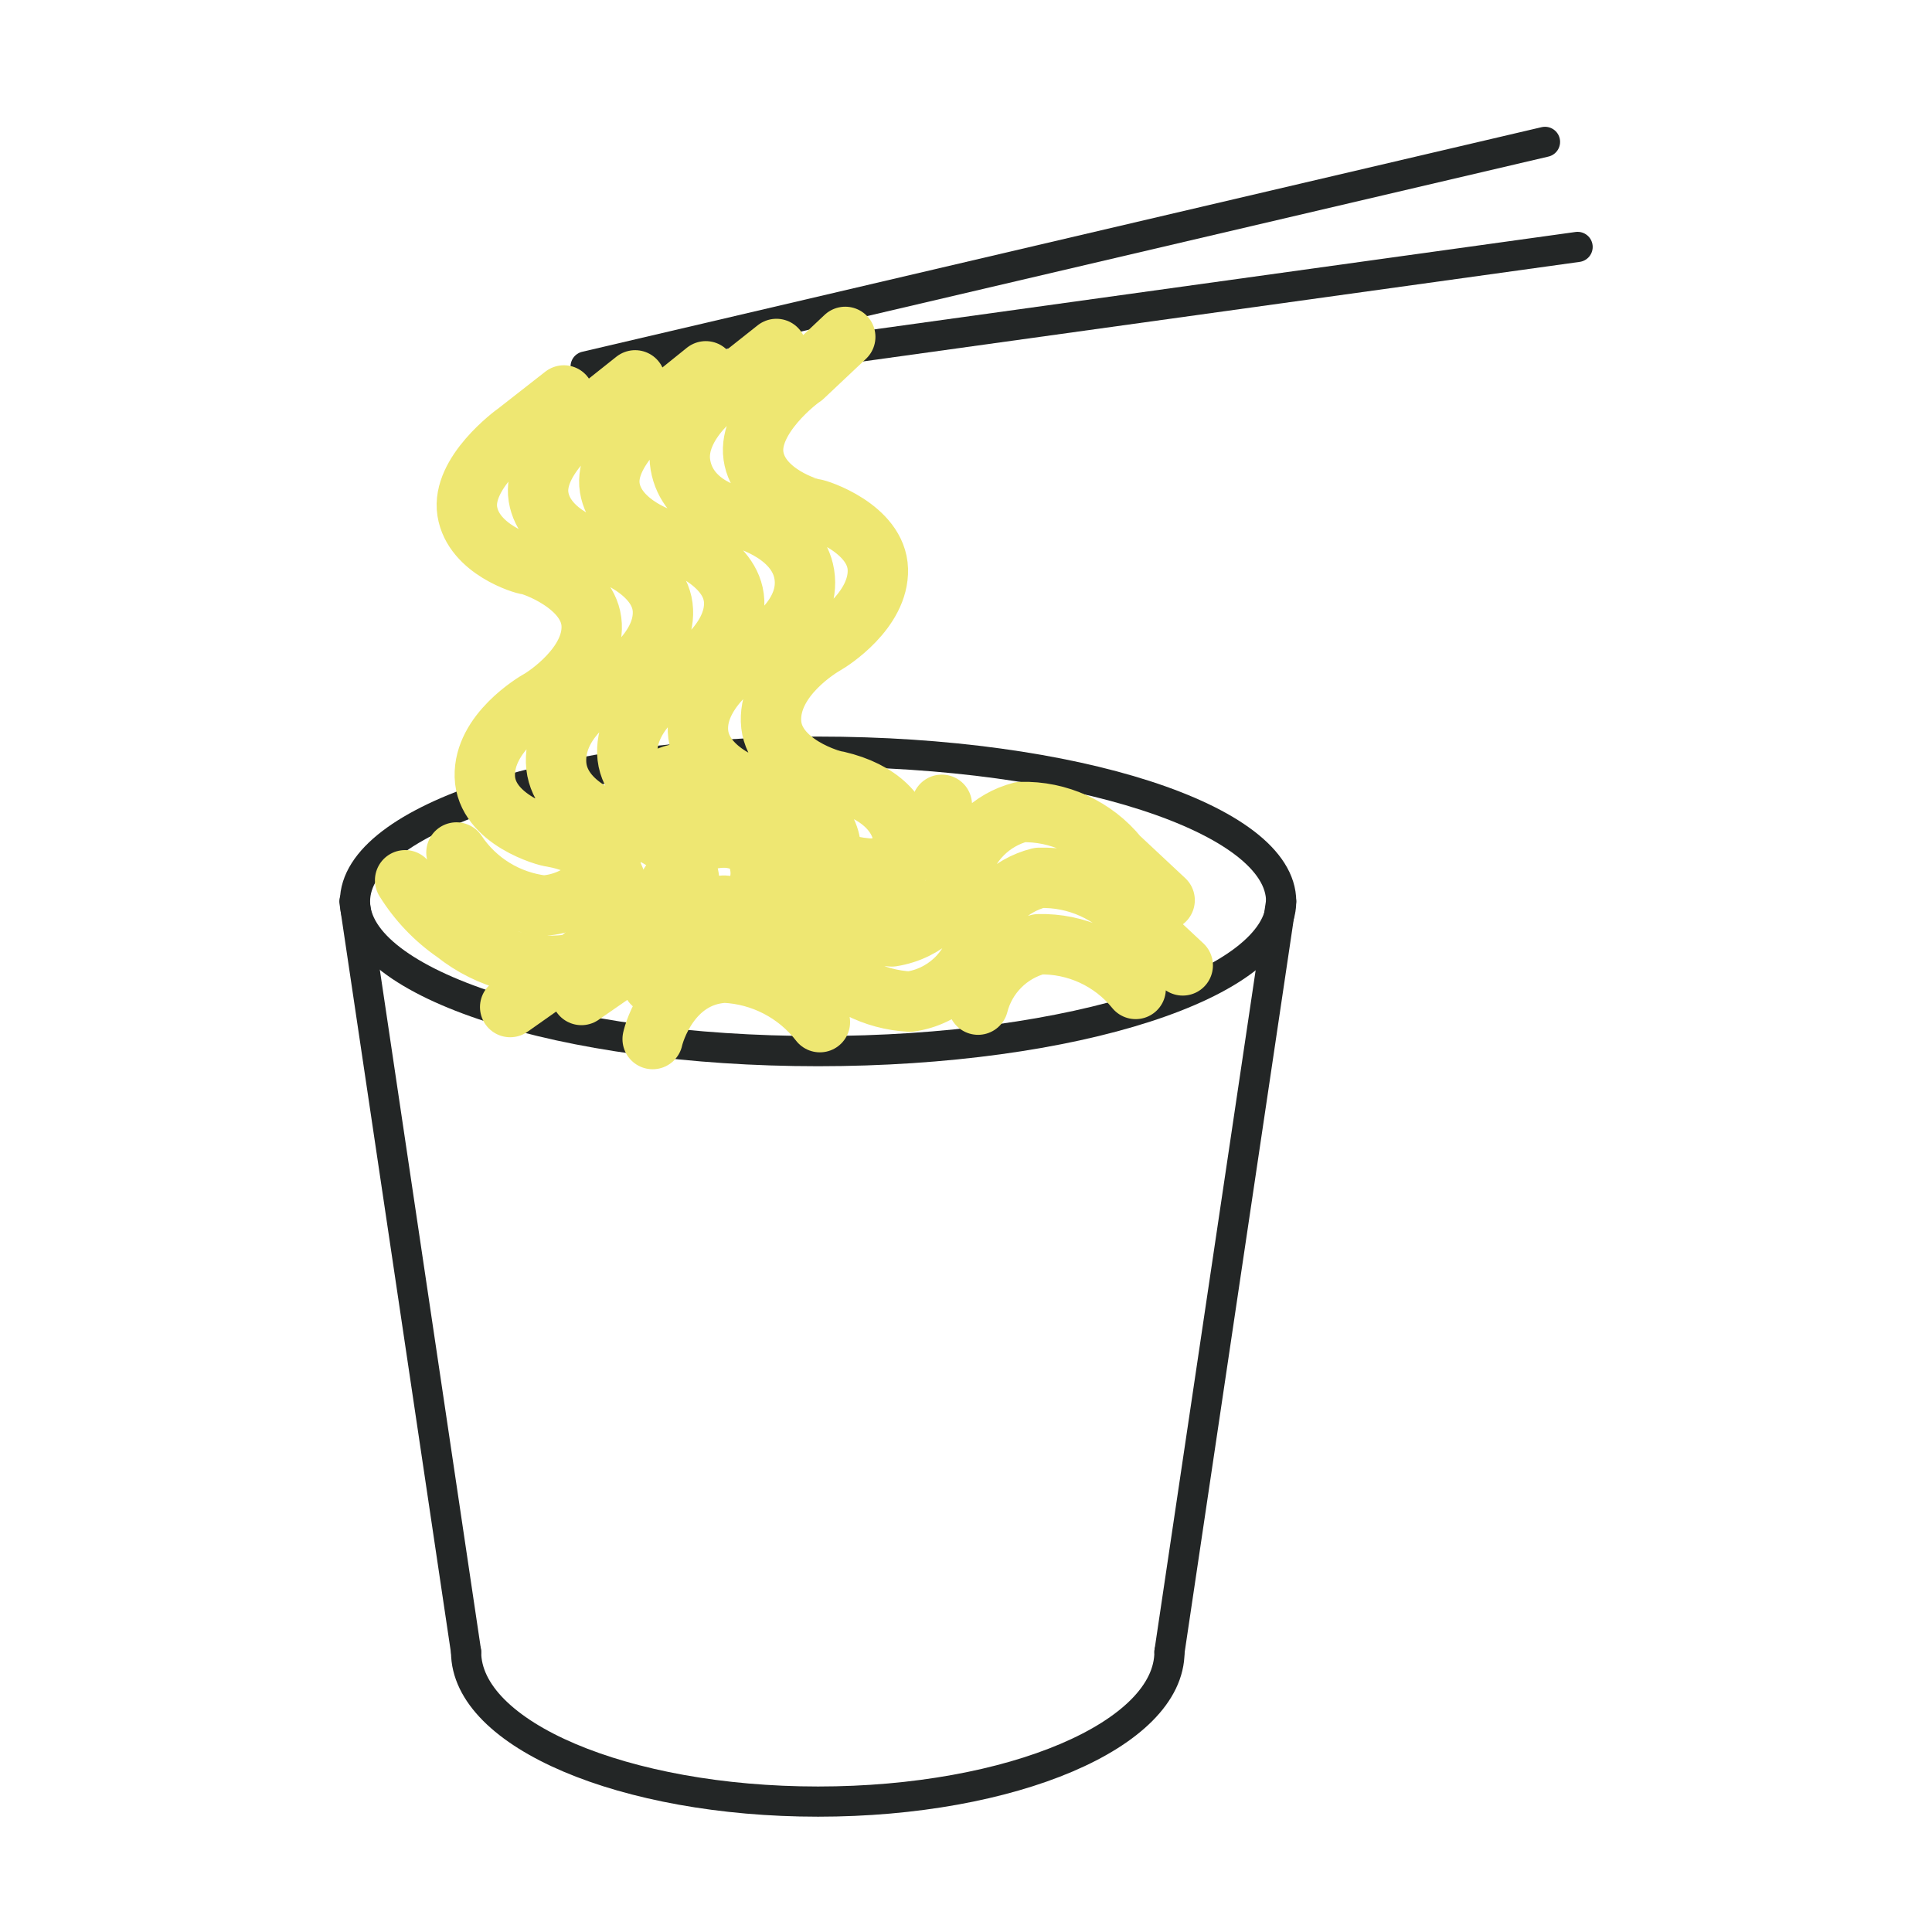
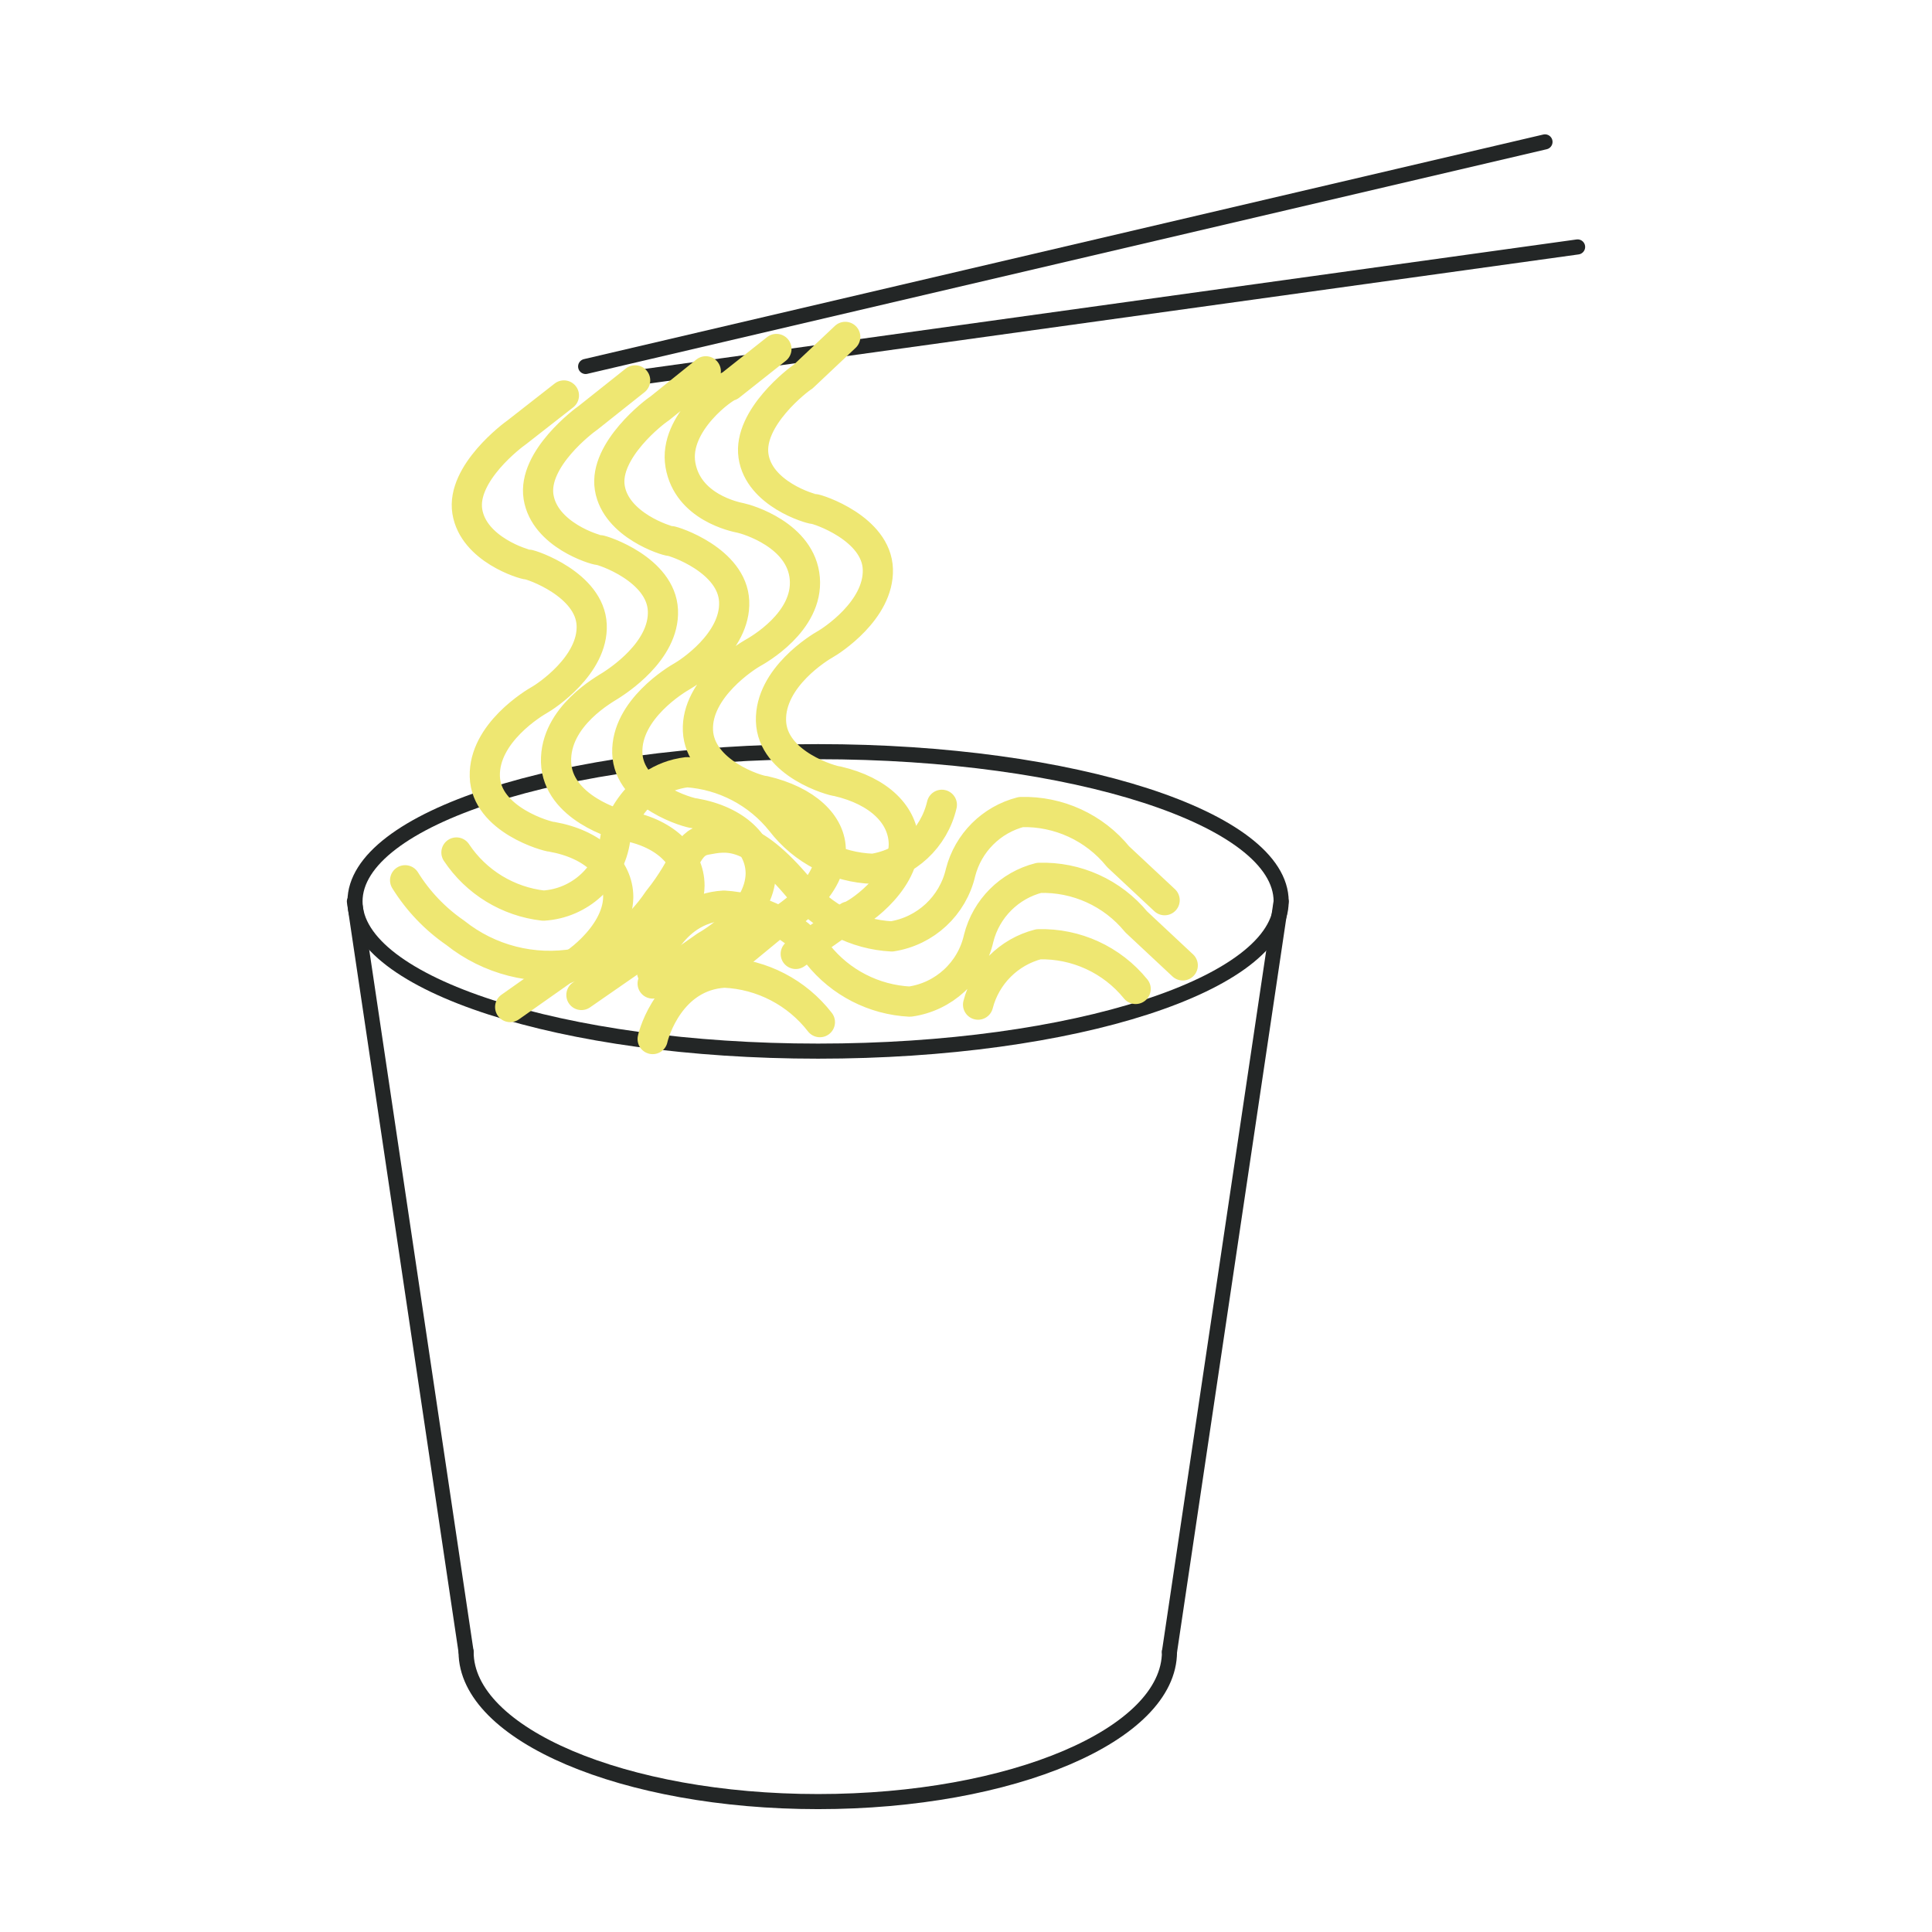
<svg xmlns="http://www.w3.org/2000/svg" viewBox="0 0 32 32">
  <g fill="none" stroke-linecap="round" stroke-linejoin="round">
-     <g stroke="#232626" stroke-width="0.5">
+     <g stroke="#232626" stroke-width="0.25">
      <ellipse cx="13.55" cy="14.93" rx="7.67" ry="2.48" />
      <path d="M19.37,27.36c0,1.37-2.61,2.48-5.82,2.48s-5.83-1.11-5.83-2.48" />
      <line x1="5.87" y1="14.93" x2="7.72" y2="27.36" />
      <line x1="21.22" y1="14.93" x2="19.37" y2="27.36" />
      <line x1="9.7" y1="6.07" x2="25.59" y2="2.35" />
      <line x1="26.13" y1="4.09" x2="10.51" y2="6.26" />
    </g>
-     <g stroke="#EEE772" stroke-width="1">
+     <g stroke="#EEE772" stroke-width="0.5">
      <path d="M12.86,5.78l-.77.61c-.07,0-.94.61-.82,1.31s.9.86,1,.88,1,.28,1.06,1-.78,1.19-.87,1.24-.93.58-.9,1.28,1,1,1.1,1c.69.16,1.11.55,1.1,1,0,.66-.82,1.15-.91,1.2L12,16m1.18-.2.88-.62c.09,0,.9-.53.91-1.19,0-.49-.41-.89-1.1-1.05-.07,0-1.08-.28-1.1-1s.81-1.22.9-1.27.89-.56.87-1.24-1-1-1.06-1-.91-.25-1-.88.75-1.27.82-1.31L14,5.58M10.81,16.29l.88-.62c.09-.05.9-.53.91-1.2,0-.48-.41-.88-1.1-1-.07,0-1.09-.28-1.11-1s.82-1.22.91-1.27.89-.56.86-1.24-1-1-1.06-1-.9-.26-1-.88.75-1.27.82-1.31l.77-.62M9.63,16.48l.88-.61c.09-.06.9-.54.91-1.2,0-.49-.42-.89-1.1-1-.07,0-1.09-.29-1.11-1.05s.82-1.21.91-1.27.89-.56.86-1.24-1-1-1.06-1-.9-.25-1-.88.76-1.27.82-1.31l.78-.62M8.45,16.68l.88-.62c.09,0,.9-.54.91-1.2,0-.48-.42-.88-1.1-1-.07,0-1.09-.28-1.11-1s.82-1.22.91-1.27.89-.57.86-1.24-1-1-1.06-1-.9-.25-1-.88.76-1.27.82-1.31l.78-.61" />
      <path d="M13.58,16.93A2.12,2.12,0,0,0,12,16.11c-.9.05-1.17,1-1.19,1.1m8-.83a2,2,0,0,0-1.61-.74,1.39,1.39,0,0,0-1,1M10.8,16.1c0-.07.28-1.05,1.19-1.1a2.16,2.16,0,0,1,1.56.81,2.08,2.08,0,0,0,1.52.78,1.36,1.36,0,0,0,1.14-1.05,1.38,1.38,0,0,1,1-1,2,2,0,0,1,1.61.73l.77.72M6.71,14.58a2.94,2.94,0,0,0,.83.87,2.51,2.51,0,0,0,2,.51,2.71,2.71,0,0,0,1.36-1.05c.49-.61.46-.94.79-1s.74-.17,1.56.82a2.09,2.09,0,0,0,1.52.78,1.39,1.39,0,0,0,1.14-1.06,1.39,1.39,0,0,1,1-1,2,2,0,0,1,1.61.74l.77.72M7.56,14.12A2,2,0,0,0,9,15a1.28,1.28,0,0,0,1.19-1.1c0-.07.28-1,1.19-1.11a2.19,2.19,0,0,1,1.56.82,2,2,0,0,0,1.52.78,1.39,1.39,0,0,0,1.14-1.06" />
    </g>
  </g>
</svg>
